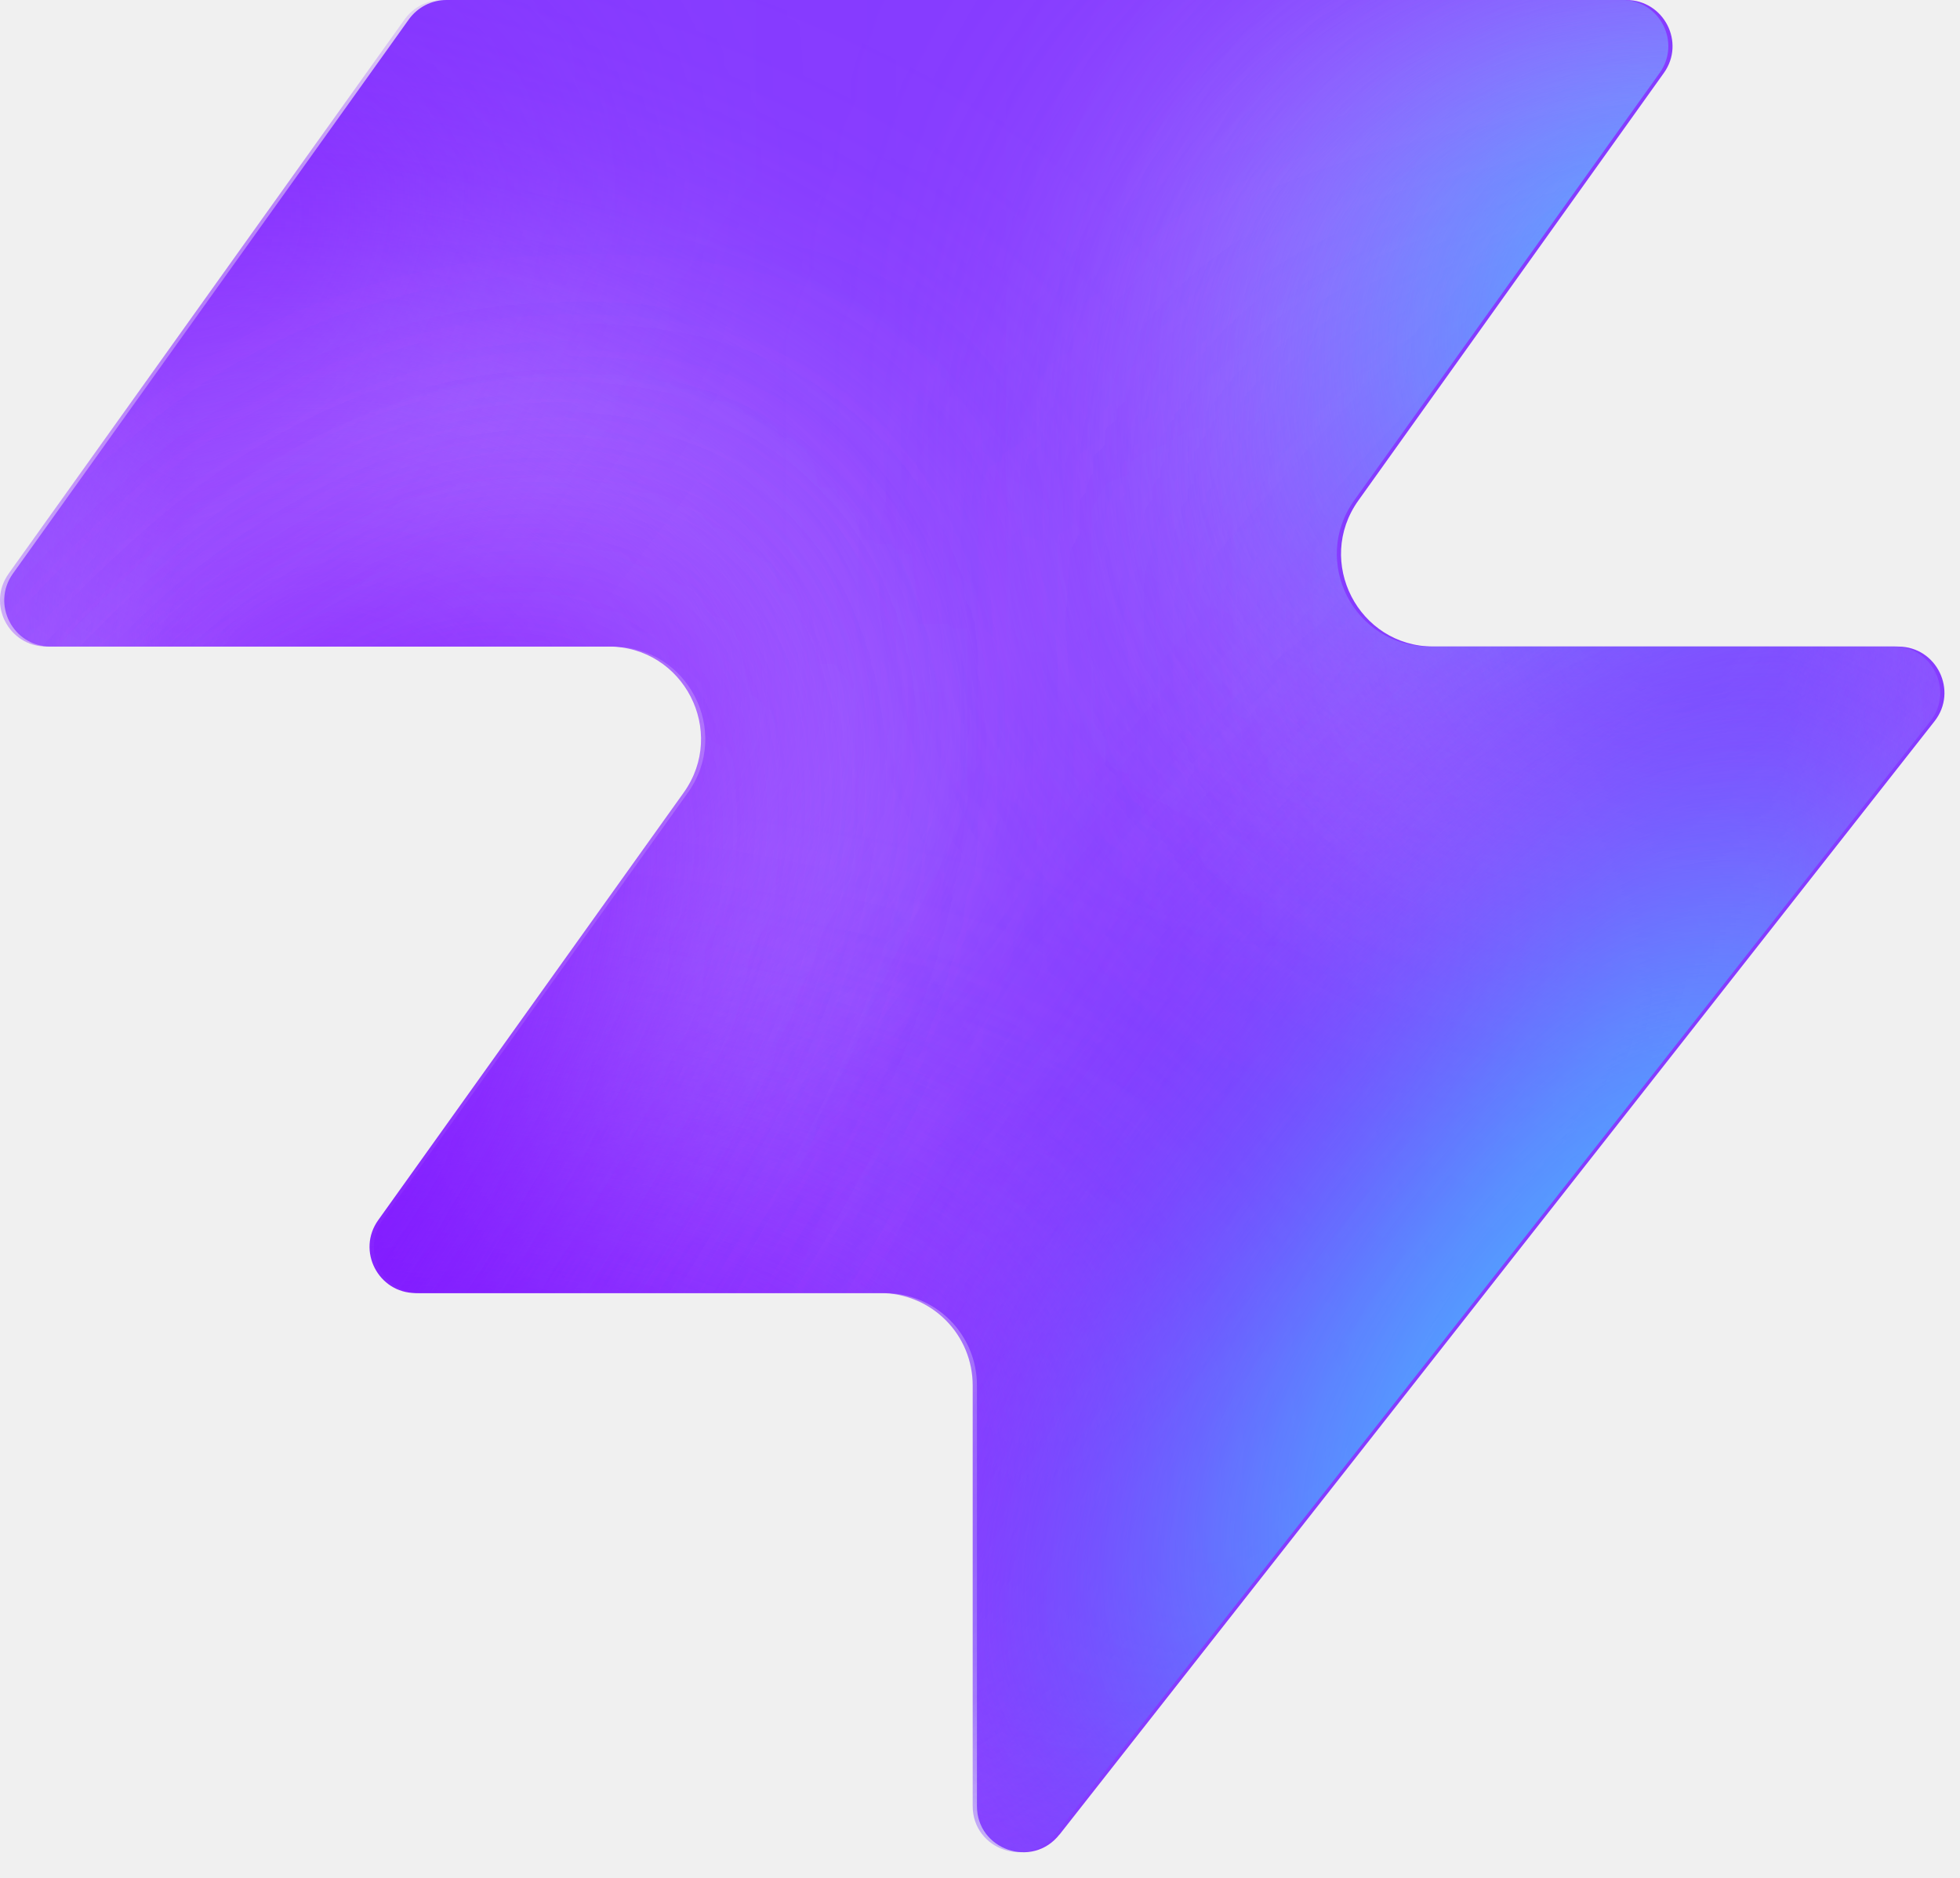
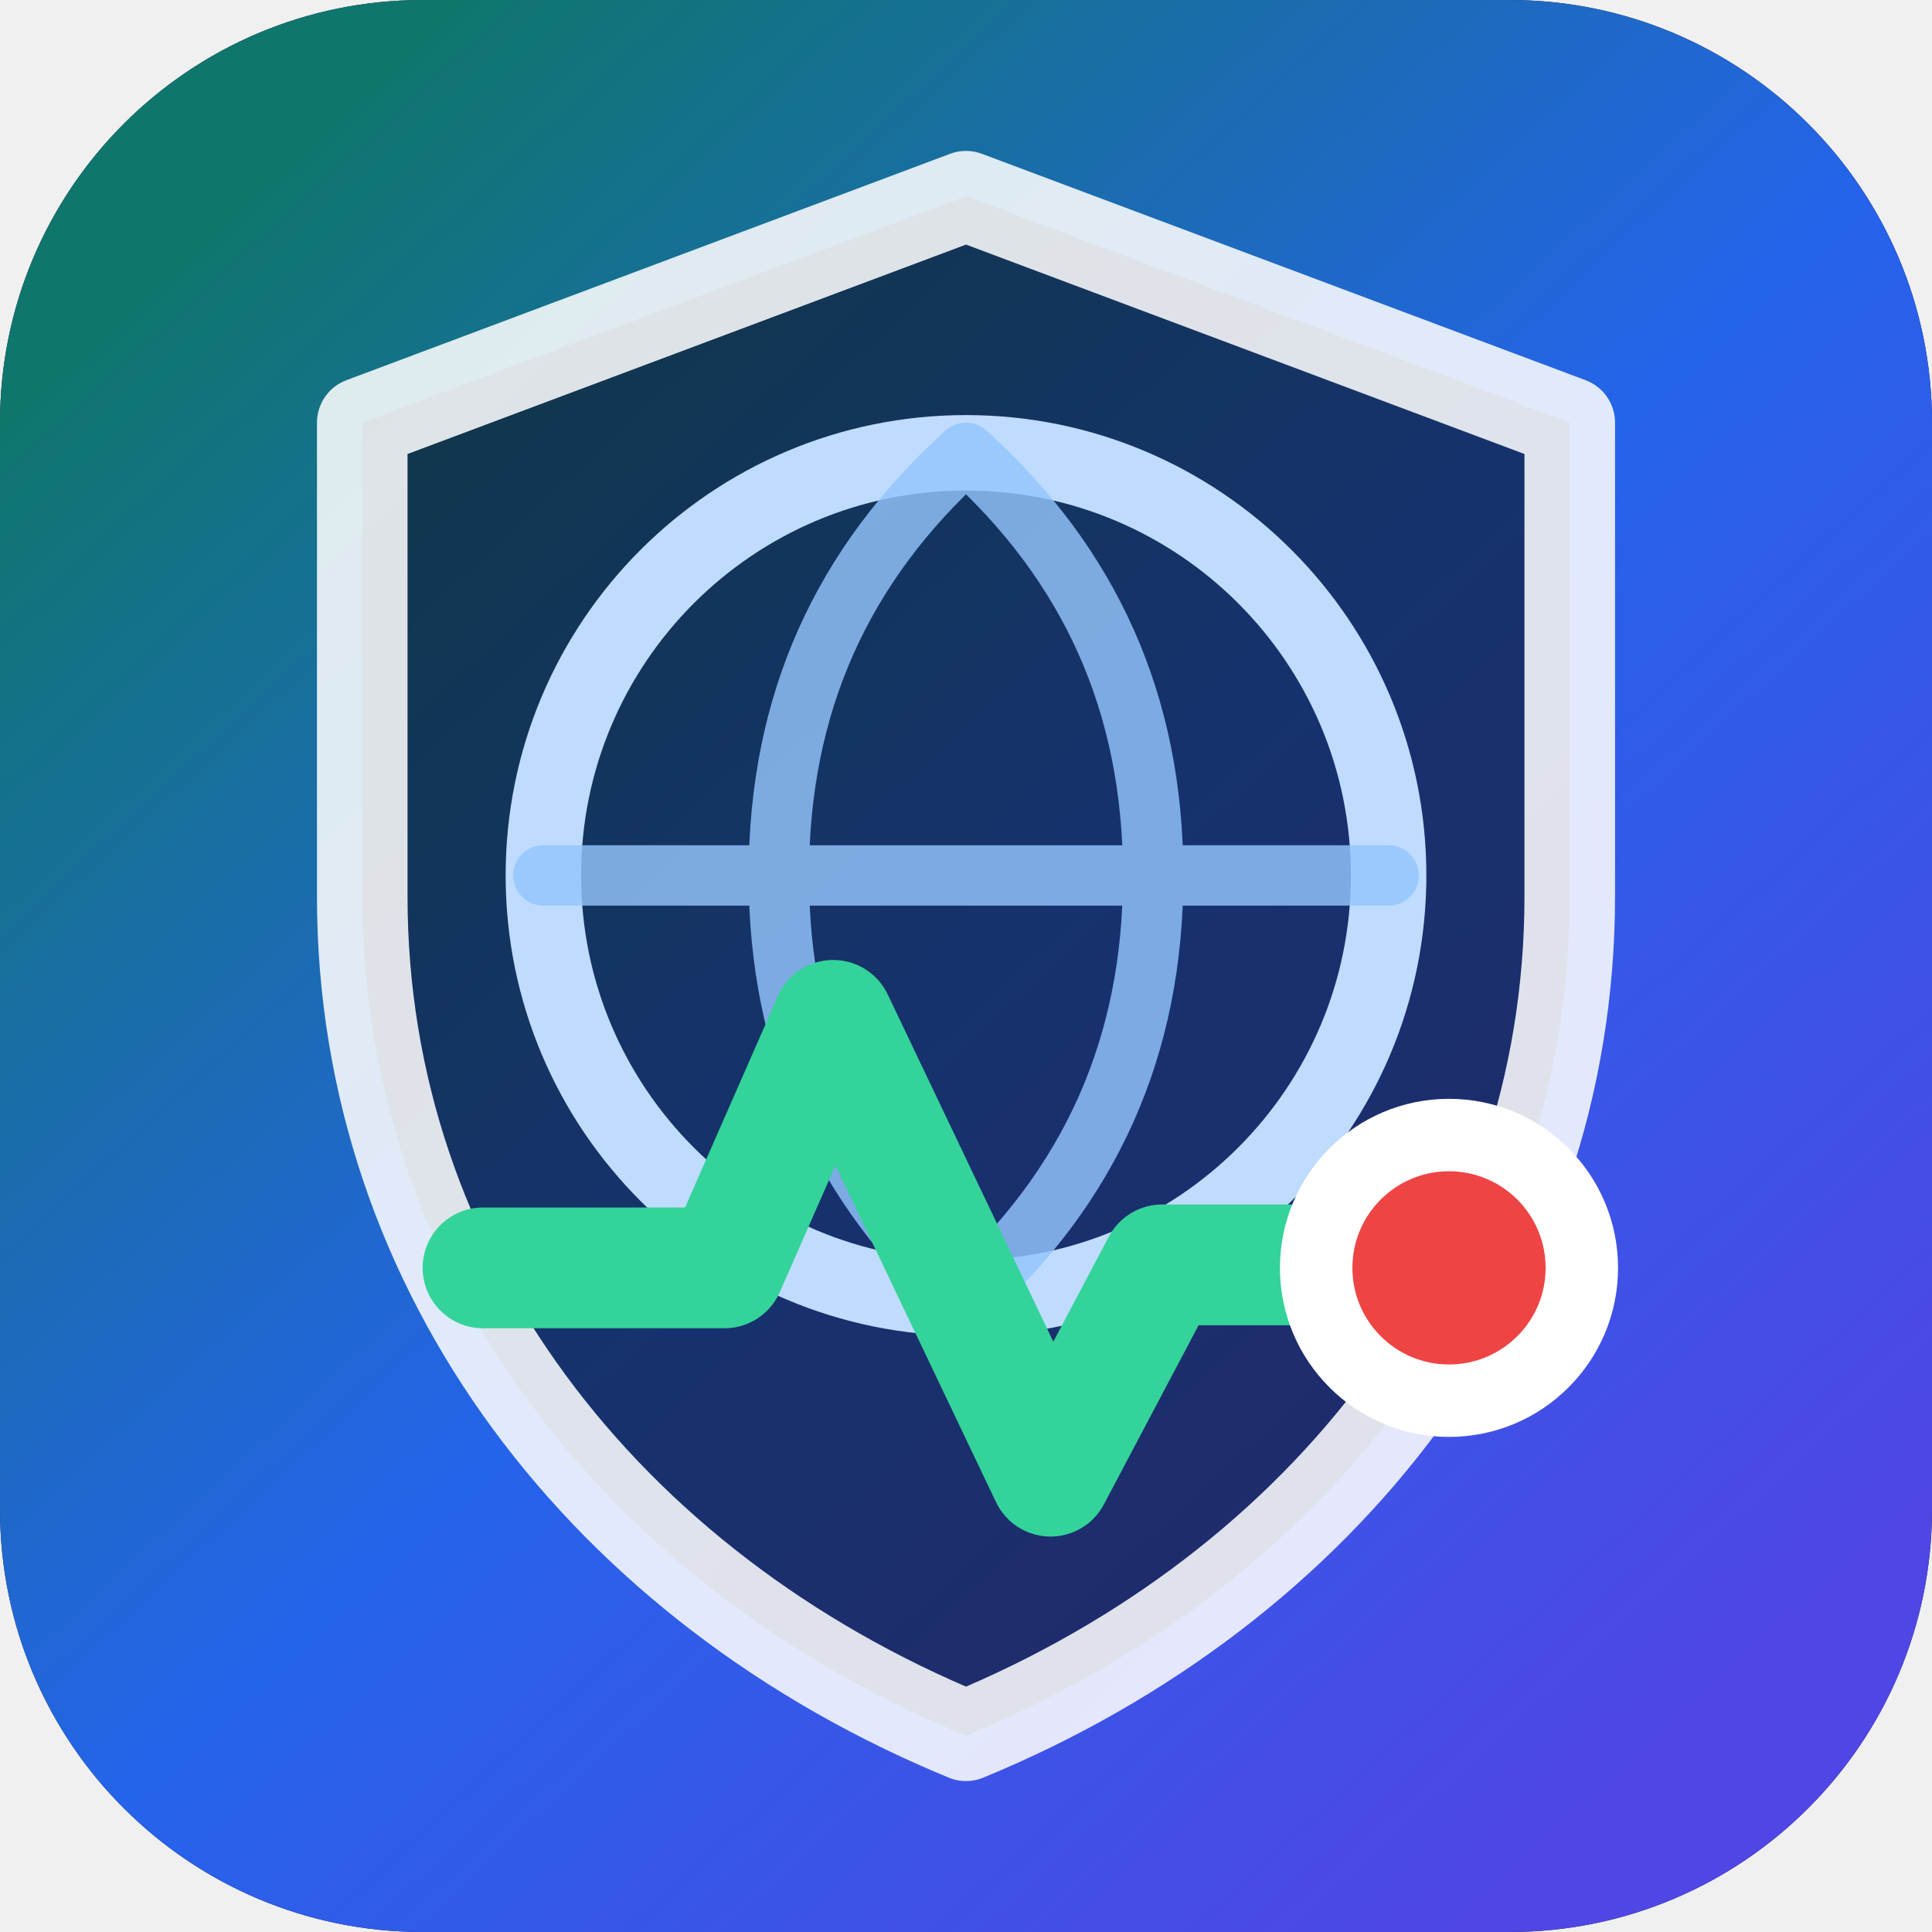
- <svg xmlns="http://www.w3.org/2000/svg" width="48" height="46" fill="none" viewBox="0 0 48 46">
-   <path fill="#863bff" d="M25.946 44.938c-.664.845-2.021.375-2.021-.698V33.937a2.26 2.26 0 0 0-2.262-2.262H10.287c-.92 0-1.456-1.04-.92-1.788l7.48-10.471c1.07-1.497 0-3.578-1.842-3.578H1.237c-.92 0-1.456-1.04-.92-1.788L10.013.474c.214-.297.556-.474.92-.474h28.894c.92 0 1.456 1.04.92 1.788l-7.48 10.471c-1.07 1.498 0 3.579 1.842 3.579h11.377c.943 0 1.473 1.088.89 1.83L25.947 44.94z" style="fill:#863bff;fill:color(display-p3 .525 .23 1);fill-opacity:1" />
-   <mask id="a" width="48" height="46" x="0" y="0" maskUnits="userSpaceOnUse" style="mask-type:alpha">
-     <path fill="#000" d="M25.842 44.938c-.664.844-2.021.375-2.021-.698V33.937a2.26 2.26 0 0 0-2.262-2.262H10.183c-.92 0-1.456-1.04-.92-1.788l7.48-10.471c1.07-1.498 0-3.579-1.842-3.579H1.133c-.92 0-1.456-1.04-.92-1.787L9.91.473c.214-.297.556-.474.92-.474h28.894c.92 0 1.456 1.04.92 1.788l-7.48 10.471c-1.07 1.498 0 3.578 1.842 3.578h11.377c.943 0 1.473 1.088.89 1.832L25.843 44.94z" style="fill:#000;fill-opacity:1" />
-   </mask>
-   <g mask="url(#a)">
-     <g filter="url(#b)">
-       <ellipse cx="5.508" cy="14.704" fill="#ede6ff" rx="5.508" ry="14.704" style="fill:#ede6ff;fill:color(display-p3 .927 .903 1);fill-opacity:1" transform="matrix(.00324 1 1 -.00324 -4.47 31.516)" />
-     </g>
-     <g filter="url(#c)">
-       <ellipse cx="10.399" cy="29.851" fill="#ede6ff" rx="10.399" ry="29.851" style="fill:#ede6ff;fill:color(display-p3 .927 .903 1);fill-opacity:1" transform="matrix(.00324 1 1 -.00324 -39.328 7.883)" />
-     </g>
-     <g filter="url(#d)">
-       <ellipse cx="5.508" cy="30.487" fill="#7e14ff" rx="5.508" ry="30.487" style="fill:#7e14ff;fill:color(display-p3 .492 .077 1);fill-opacity:1" transform="rotate(89.814 -25.913 -14.639)scale(1 -1)" />
-     </g>
-     <g filter="url(#e)">
-       <ellipse cx="5.508" cy="30.599" fill="#7e14ff" rx="5.508" ry="30.599" style="fill:#7e14ff;fill:color(display-p3 .492 .077 1);fill-opacity:1" transform="rotate(89.814 -32.644 -3.334)scale(1 -1)" />
-     </g>
-     <g filter="url(#f)">
-       <ellipse cx="5.508" cy="30.599" fill="#7e14ff" rx="5.508" ry="30.599" style="fill:#7e14ff;fill:color(display-p3 .492 .077 1);fill-opacity:1" transform="matrix(.00324 1 1 -.00324 -34.34 30.47)" />
-     </g>
-     <g filter="url(#g)">
-       <ellipse cx="14.072" cy="22.078" fill="#ede6ff" rx="14.072" ry="22.078" style="fill:#ede6ff;fill:color(display-p3 .927 .903 1);fill-opacity:1" transform="rotate(93.35 24.506 48.493)scale(-1 1)" />
-     </g>
-     <g filter="url(#h)">
-       <ellipse cx="3.47" cy="21.501" fill="#7e14ff" rx="3.47" ry="21.501" style="fill:#7e14ff;fill:color(display-p3 .492 .077 1);fill-opacity:1" transform="rotate(89.009 28.708 47.59)scale(-1 1)" />
-     </g>
-     <g filter="url(#i)">
-       <ellipse cx="3.47" cy="21.501" fill="#7e14ff" rx="3.47" ry="21.501" style="fill:#7e14ff;fill:color(display-p3 .492 .077 1);fill-opacity:1" transform="rotate(89.009 28.708 47.59)scale(-1 1)" />
-     </g>
-     <g filter="url(#j)">
-       <ellipse cx=".387" cy="8.972" fill="#7e14ff" rx="4.407" ry="29.108" style="fill:#7e14ff;fill:color(display-p3 .492 .077 1);fill-opacity:1" transform="rotate(39.51 .387 8.972)" />
-     </g>
-     <g filter="url(#k)">
-       <ellipse cx="47.523" cy="-6.092" fill="#7e14ff" rx="4.407" ry="29.108" style="fill:#7e14ff;fill:color(display-p3 .492 .077 1);fill-opacity:1" transform="rotate(37.892 47.523 -6.092)" />
-     </g>
-     <g filter="url(#l)">
-       <ellipse cx="41.412" cy="6.333" fill="#47bfff" rx="5.971" ry="9.665" style="fill:#47bfff;fill:color(display-p3 .28 .748 1);fill-opacity:1" transform="rotate(37.892 41.412 6.333)" />
-     </g>
-     <g filter="url(#m)">
-       <ellipse cx="-1.879" cy="38.332" fill="#7e14ff" rx="4.407" ry="29.108" style="fill:#7e14ff;fill:color(display-p3 .492 .077 1);fill-opacity:1" transform="rotate(37.892 -1.88 38.332)" />
-     </g>
-     <g filter="url(#n)">
-       <ellipse cx="-1.879" cy="38.332" fill="#7e14ff" rx="4.407" ry="29.108" style="fill:#7e14ff;fill:color(display-p3 .492 .077 1);fill-opacity:1" transform="rotate(37.892 -1.88 38.332)" />
-     </g>
-     <g filter="url(#o)">
-       <ellipse cx="35.651" cy="29.907" fill="#7e14ff" rx="4.407" ry="29.108" style="fill:#7e14ff;fill:color(display-p3 .492 .077 1);fill-opacity:1" transform="rotate(37.892 35.651 29.907)" />
-     </g>
-     <g filter="url(#p)">
-       <ellipse cx="38.418" cy="32.4" fill="#47bfff" rx="5.971" ry="15.297" style="fill:#47bfff;fill:color(display-p3 .28 .748 1);fill-opacity:1" transform="rotate(37.892 38.418 32.4)" />
-     </g>
-   </g>
+ <svg xmlns="http://www.w3.org/2000/svg" width="64" height="64" viewBox="0 0 64 64" fill="none">
+   <rect width="64" height="64" rx="14" fill="#111827" />
+   <rect width="64" height="64" rx="14" fill="url(#bg)" />
+   <path d="M32 6.5 52 14v15.7c0 12.5-8.1 22.9-20 27.8-11.9-4.9-20-15.3-20-27.8V14l20-7.5Z" fill="rgba(15,23,42,0.64)" stroke="rgba(255,255,255,0.86)" stroke-width="3" stroke-linejoin="round" />
+   <circle cx="32" cy="29" r="14" stroke="#bfdbfe" stroke-width="2.5" />
+   <path d="M18 29h28M32 15c4.1 3.7 6.2 8.3 6.2 14S36.1 39.3 32 43M32 15c-4.1 3.7-6.2 8.3-6.2 14S27.9 39.3 32 43" stroke="#93c5fd" stroke-width="2" stroke-linecap="round" opacity=".82" />
+   <path d="M16 42h8l3.6-8.2 7.2 15.1 3.7-7H48" stroke="#34d399" stroke-width="4" stroke-linecap="round" stroke-linejoin="round" />
+   <circle cx="48" cy="42" r="4.4" fill="#ef4444" stroke="white" stroke-width="2.4" />
  <defs>
-     <filter id="b" width="60.045" height="41.654" x="-19.77" y="16.149" color-interpolation-filters="sRGB" filterUnits="userSpaceOnUse">
-       <feFlood flood-opacity="0" result="BackgroundImageFix" />
-       <feBlend in="SourceGraphic" in2="BackgroundImageFix" result="shape" />
-       <feGaussianBlur result="effect1_foregroundBlur_2002_17158" stdDeviation="7.659" />
-     </filter>
-     <filter id="c" width="90.34" height="51.437" x="-54.613" y="-7.533" color-interpolation-filters="sRGB" filterUnits="userSpaceOnUse">
-       <feFlood flood-opacity="0" result="BackgroundImageFix" />
-       <feBlend in="SourceGraphic" in2="BackgroundImageFix" result="shape" />
-       <feGaussianBlur result="effect1_foregroundBlur_2002_17158" stdDeviation="7.659" />
-     </filter>
-     <filter id="d" width="79.355" height="29.4" x="-49.64" y="2.03" color-interpolation-filters="sRGB" filterUnits="userSpaceOnUse">
-       <feFlood flood-opacity="0" result="BackgroundImageFix" />
-       <feBlend in="SourceGraphic" in2="BackgroundImageFix" result="shape" />
-       <feGaussianBlur result="effect1_foregroundBlur_2002_17158" stdDeviation="4.596" />
-     </filter>
-     <filter id="e" width="79.579" height="29.4" x="-45.045" y="20.029" color-interpolation-filters="sRGB" filterUnits="userSpaceOnUse">
-       <feFlood flood-opacity="0" result="BackgroundImageFix" />
-       <feBlend in="SourceGraphic" in2="BackgroundImageFix" result="shape" />
-       <feGaussianBlur result="effect1_foregroundBlur_2002_17158" stdDeviation="4.596" />
-     </filter>
-     <filter id="f" width="79.579" height="29.4" x="-43.513" y="21.178" color-interpolation-filters="sRGB" filterUnits="userSpaceOnUse">
-       <feFlood flood-opacity="0" result="BackgroundImageFix" />
-       <feBlend in="SourceGraphic" in2="BackgroundImageFix" result="shape" />
-       <feGaussianBlur result="effect1_foregroundBlur_2002_17158" stdDeviation="4.596" />
-     </filter>
-     <filter id="g" width="74.749" height="58.852" x="15.756" y="-17.901" color-interpolation-filters="sRGB" filterUnits="userSpaceOnUse">
-       <feFlood flood-opacity="0" result="BackgroundImageFix" />
-       <feBlend in="SourceGraphic" in2="BackgroundImageFix" result="shape" />
-       <feGaussianBlur result="effect1_foregroundBlur_2002_17158" stdDeviation="7.659" />
-     </filter>
-     <filter id="h" width="61.377" height="25.362" x="23.548" y="2.284" color-interpolation-filters="sRGB" filterUnits="userSpaceOnUse">
-       <feFlood flood-opacity="0" result="BackgroundImageFix" />
-       <feBlend in="SourceGraphic" in2="BackgroundImageFix" result="shape" />
-       <feGaussianBlur result="effect1_foregroundBlur_2002_17158" stdDeviation="4.596" />
-     </filter>
-     <filter id="i" width="61.377" height="25.362" x="23.548" y="2.284" color-interpolation-filters="sRGB" filterUnits="userSpaceOnUse">
-       <feFlood flood-opacity="0" result="BackgroundImageFix" />
-       <feBlend in="SourceGraphic" in2="BackgroundImageFix" result="shape" />
-       <feGaussianBlur result="effect1_foregroundBlur_2002_17158" stdDeviation="4.596" />
-     </filter>
-     <filter id="j" width="56.045" height="63.649" x="-27.636" y="-22.853" color-interpolation-filters="sRGB" filterUnits="userSpaceOnUse">
-       <feFlood flood-opacity="0" result="BackgroundImageFix" />
-       <feBlend in="SourceGraphic" in2="BackgroundImageFix" result="shape" />
-       <feGaussianBlur result="effect1_foregroundBlur_2002_17158" stdDeviation="4.596" />
-     </filter>
-     <filter id="k" width="54.814" height="64.646" x="20.116" y="-38.415" color-interpolation-filters="sRGB" filterUnits="userSpaceOnUse">
-       <feFlood flood-opacity="0" result="BackgroundImageFix" />
-       <feBlend in="SourceGraphic" in2="BackgroundImageFix" result="shape" />
-       <feGaussianBlur result="effect1_foregroundBlur_2002_17158" stdDeviation="4.596" />
-     </filter>
-     <filter id="l" width="33.541" height="35.313" x="24.641" y="-11.323" color-interpolation-filters="sRGB" filterUnits="userSpaceOnUse">
-       <feFlood flood-opacity="0" result="BackgroundImageFix" />
-       <feBlend in="SourceGraphic" in2="BackgroundImageFix" result="shape" />
-       <feGaussianBlur result="effect1_foregroundBlur_2002_17158" stdDeviation="4.596" />
-     </filter>
-     <filter id="m" width="54.814" height="64.646" x="-29.286" y="6.009" color-interpolation-filters="sRGB" filterUnits="userSpaceOnUse">
-       <feFlood flood-opacity="0" result="BackgroundImageFix" />
-       <feBlend in="SourceGraphic" in2="BackgroundImageFix" result="shape" />
-       <feGaussianBlur result="effect1_foregroundBlur_2002_17158" stdDeviation="4.596" />
-     </filter>
-     <filter id="n" width="54.814" height="64.646" x="-29.286" y="6.009" color-interpolation-filters="sRGB" filterUnits="userSpaceOnUse">
-       <feFlood flood-opacity="0" result="BackgroundImageFix" />
-       <feBlend in="SourceGraphic" in2="BackgroundImageFix" result="shape" />
-       <feGaussianBlur result="effect1_foregroundBlur_2002_17158" stdDeviation="4.596" />
-     </filter>
-     <filter id="o" width="54.814" height="64.646" x="8.244" y="-2.416" color-interpolation-filters="sRGB" filterUnits="userSpaceOnUse">
-       <feFlood flood-opacity="0" result="BackgroundImageFix" />
-       <feBlend in="SourceGraphic" in2="BackgroundImageFix" result="shape" />
-       <feGaussianBlur result="effect1_foregroundBlur_2002_17158" stdDeviation="4.596" />
-     </filter>
-     <filter id="p" width="39.409" height="43.623" x="18.713" y="10.588" color-interpolation-filters="sRGB" filterUnits="userSpaceOnUse">
-       <feFlood flood-opacity="0" result="BackgroundImageFix" />
-       <feBlend in="SourceGraphic" in2="BackgroundImageFix" result="shape" />
-       <feGaussianBlur result="effect1_foregroundBlur_2002_17158" stdDeviation="4.596" />
-     </filter>
+     <linearGradient id="bg" x1="8" y1="7" x2="55" y2="58" gradientUnits="userSpaceOnUse">
+       <stop stop-color="#0f766e" />
+       <stop offset=".52" stop-color="#2563eb" />
+       <stop offset="1" stop-color="#4f46e5" />
+     </linearGradient>
  </defs>
</svg>
